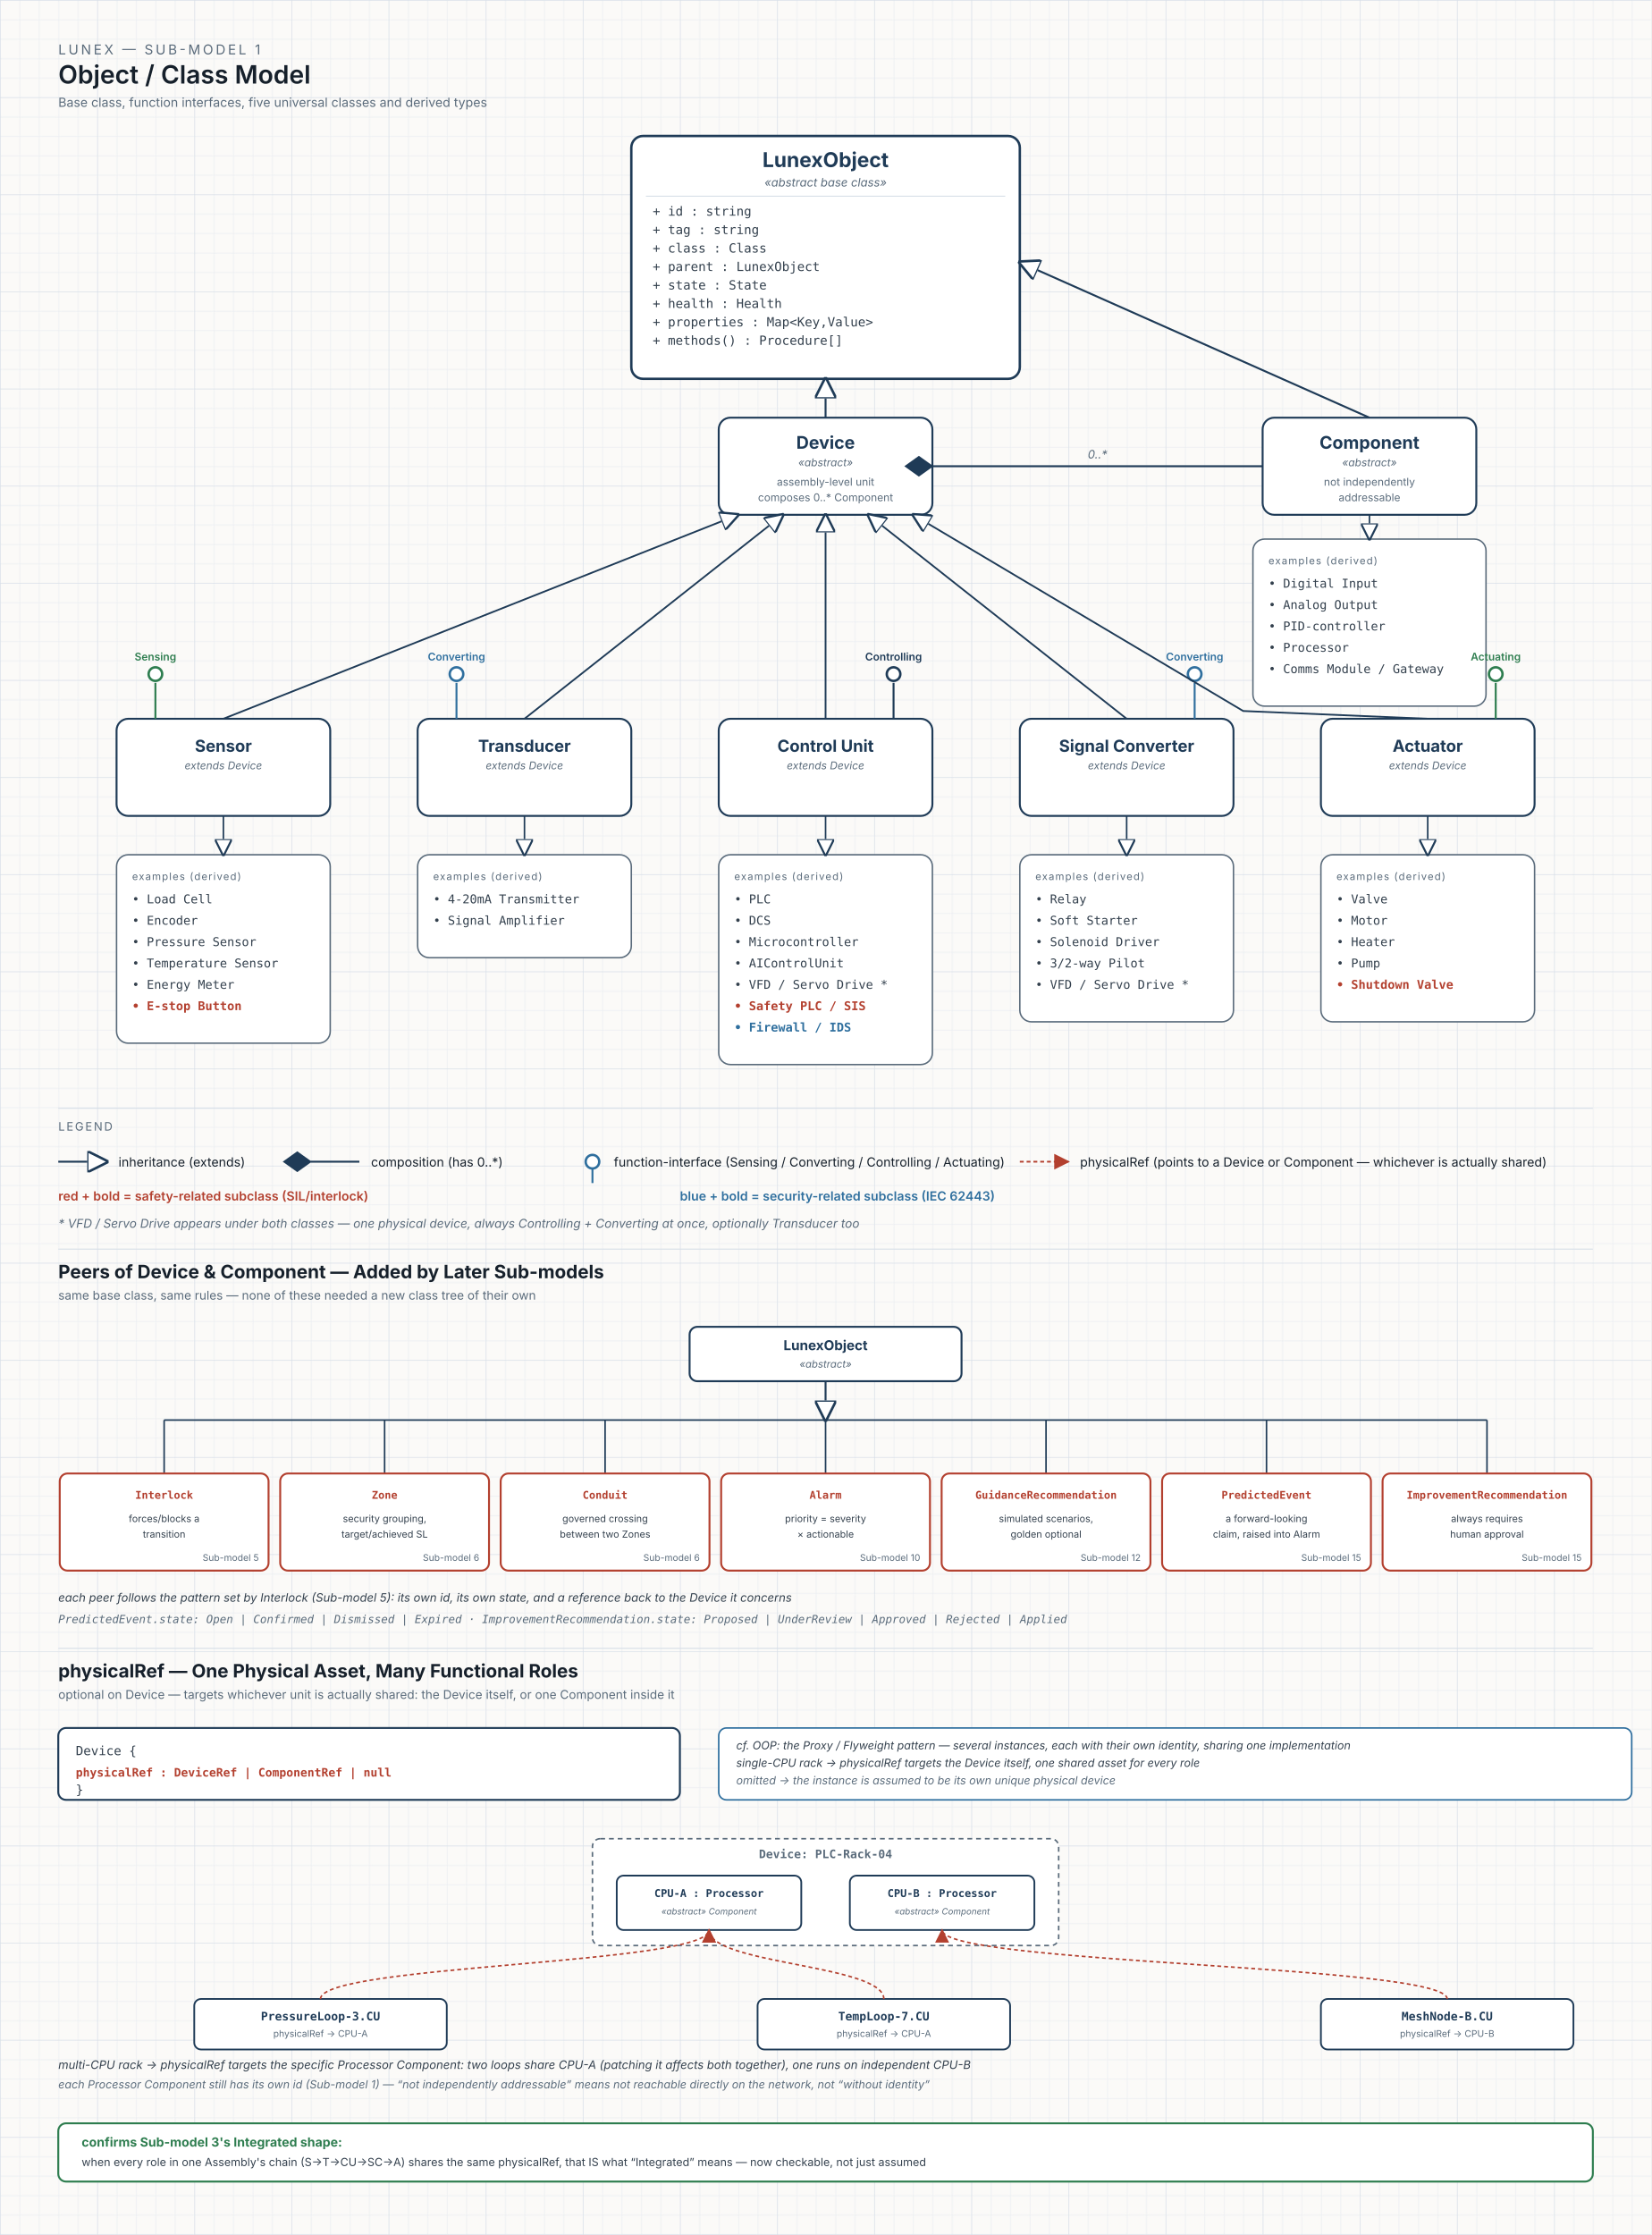
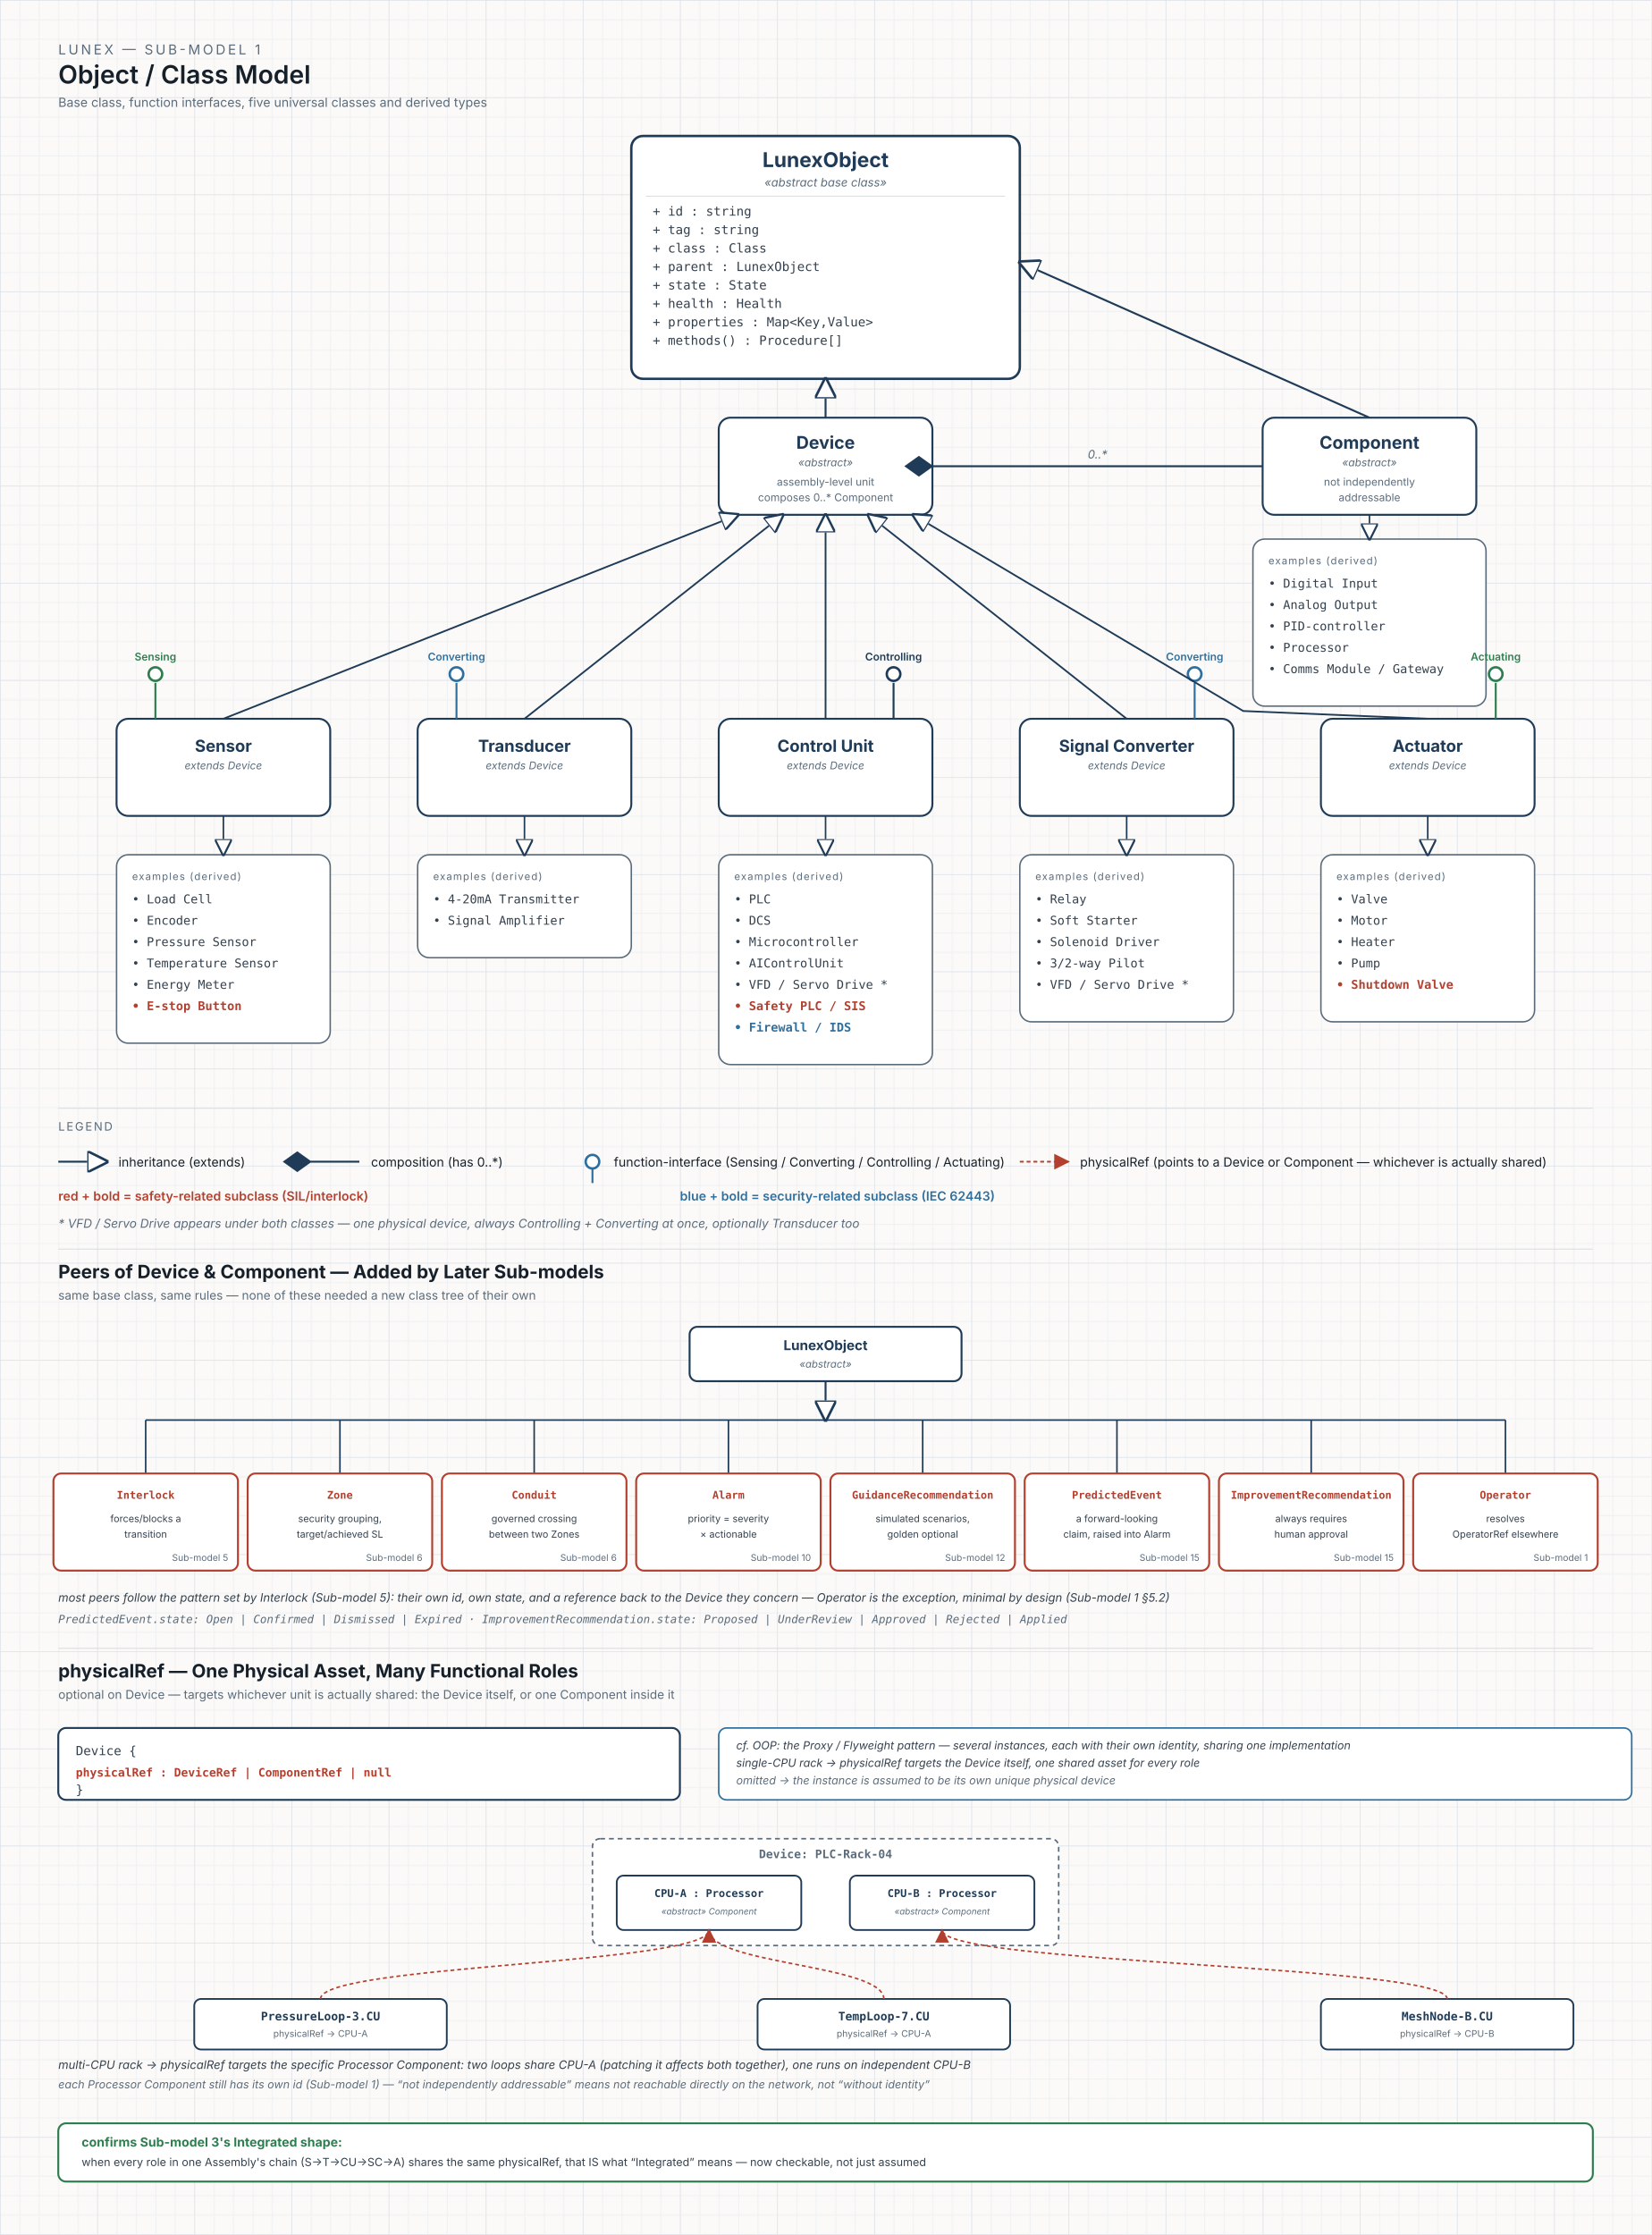
<svg xmlns="http://www.w3.org/2000/svg" viewBox="0 0 1700 2301" width="1700" height="2301" font-family="Inter, Segoe UI, Helvetica Neue, Arial, sans-serif">
  <defs>
    <pattern id="grid" width="20" height="20" patternUnits="userSpaceOnUse">
      <path d="M20 0H0V20" fill="none" stroke="#E6EBF0" stroke-width="1" />
    </pattern>
    <pattern id="grid5" width="100" height="100" patternUnits="userSpaceOnUse">
      <rect width="100" height="100" fill="url(#grid)" />
      <path d="M100 0H0V100" fill="none" stroke="#D6DEE7" stroke-width="1" />
    </pattern>
    <marker id="tri-hollow" viewBox="0 0 12 12" refX="11" refY="6" markerWidth="11" markerHeight="11" orient="auto-start-reverse">
      <path d="M0 0 L12 6 L0 12 Z" fill="#FFFFFF" stroke="#1F3B57" stroke-width="1.4" />
    </marker>
    <marker id="diamond-navy" viewBox="0 0 14 10" refX="0.5" refY="5" markerWidth="15" markerHeight="11" orient="auto-start-reverse">
      <path d="M0 5 L7 0 L14 5 L7 10 Z" fill="#1F3B57" />
    </marker>
    <marker id="tri-red" viewBox="0 0 10 10" refX="9" refY="5" markerWidth="9" markerHeight="9" orient="auto-start-reverse">
      <path d="M0 0 L10 5 L0 10 Z" fill="#B3402F" />
    </marker>
  </defs>
  <rect width="1700" height="2301" fill="#FBFAF8" />
  <rect width="1700" height="2301" fill="url(#grid5)" />
  <text x="60" y="56" font-size="14" font-weight="400" fill="#5A6B7B" text-anchor="start" letter-spacing="2.5">LUNEX — SUB-MODEL 1</text>
  <text x="60" y="86" font-size="26" font-weight="600" fill="#16202B" text-anchor="start">Object / Class Model</text>
  <text x="60" y="110" font-size="13" font-weight="400" fill="#5A6B7B" text-anchor="start">Base class, function interfaces, five universal classes and derived types</text>
  <rect x="650" y="140" width="400" height="250" rx="12" fill="#FFFFFF" stroke="#1F3B57" stroke-width="2.5" />
  <text x="850.0" y="172" font-size="21" font-weight="700" fill="#1F3B57" text-anchor="middle">LunexObject</text>
  <text x="850.0" y="192" font-size="12" font-weight="400" fill="#5A6B7B" text-anchor="middle" font-style="italic">«abstract base class»</text>
  <line x1="665" y1="202" x2="1035" y2="202" stroke="#D6DEE7" stroke-width="1" />
  <text x="672" y="222" font-size="13" font-weight="400" fill="#33404D" text-anchor="start" font-family="Consolas, Menlo, monospace">+ id : string</text>
  <text x="672" y="241" font-size="13" font-weight="400" fill="#33404D" text-anchor="start" font-family="Consolas, Menlo, monospace">+ tag : string</text>
  <text x="672" y="260" font-size="13" font-weight="400" fill="#33404D" text-anchor="start" font-family="Consolas, Menlo, monospace">+ class : Class</text>
  <text x="672" y="279" font-size="13" font-weight="400" fill="#33404D" text-anchor="start" font-family="Consolas, Menlo, monospace">+ parent : LunexObject</text>
  <text x="672" y="298" font-size="13" font-weight="400" fill="#33404D" text-anchor="start" font-family="Consolas, Menlo, monospace">+ state : State</text>
  <text x="672" y="317" font-size="13" font-weight="400" fill="#33404D" text-anchor="start" font-family="Consolas, Menlo, monospace">+ health : Health</text>
  <text x="672" y="336" font-size="13" font-weight="400" fill="#33404D" text-anchor="start" font-family="Consolas, Menlo, monospace">+ properties : Map&lt;Key,Value&gt;</text>
  <text x="672" y="355" font-size="13" font-weight="400" fill="#33404D" text-anchor="start" font-family="Consolas, Menlo, monospace">+ methods() : Procedure[]</text>
  <rect x="740" y="430" width="220" height="100" rx="12" fill="#FFFFFF" stroke="#1F3B57" stroke-width="2" />
  <text x="850.0" y="462" font-size="18" font-weight="700" fill="#1F3B57" text-anchor="middle">Device</text>
  <text x="850.0" y="480" font-size="11" font-weight="400" fill="#5A6B7B" text-anchor="middle" font-style="italic">«abstract»</text>
  <text x="850.0" y="500" font-size="11" font-weight="400" fill="#5A6B7B" text-anchor="middle">assembly-level unit</text>
  <text x="850.0" y="516" font-size="11" font-weight="400" fill="#5A6B7B" text-anchor="middle">composes 0..* Component</text>
  <line x1="850.0" y1="430" x2="850.0" y2="390" stroke="#1F3B57" stroke-width="2" marker-end="url(#tri-hollow)" />
  <rect x="1300" y="430" width="220" height="100" rx="12" fill="#FFFFFF" stroke="#1F3B57" stroke-width="2" />
  <text x="1410.0" y="462" font-size="18" font-weight="700" fill="#1F3B57" text-anchor="middle">Component</text>
  <text x="1410.0" y="480" font-size="11" font-weight="400" fill="#5A6B7B" text-anchor="middle" font-style="italic">«abstract»</text>
  <text x="1410.0" y="500" font-size="11" font-weight="400" fill="#5A6B7B" text-anchor="middle">not independently</text>
  <text x="1410.0" y="516" font-size="11" font-weight="400" fill="#5A6B7B" text-anchor="middle">addressable</text>
  <path d="M 1410.0 430 L 1050 270" fill="none" stroke="#1F3B57" stroke-width="2" marker-end="url(#tri-hollow)" />
  <line x1="960" y1="480" x2="1300" y2="480" stroke="#1F3B57" stroke-width="2" marker-start="url(#diamond-navy)" />
  <text x="1130.0" y="472" font-size="12" font-weight="400" fill="#5A6B7B" text-anchor="middle" font-style="italic">0..*</text>
  <rect x="1290.0" y="555" width="240" height="172" rx="12" fill="#FFFFFF" stroke="#5A6B7B" stroke-width="1.5" />
  <line x1="1410.0" y1="530" x2="1410.0" y2="555" stroke="#1F3B57" stroke-width="1.6" marker-end="url(#tri-hollow)" />
  <text x="1306.0" y="581" font-size="10.5" font-weight="400" fill="#5A6B7B" text-anchor="start" letter-spacing="1">examples (derived)</text>
  <text x="1306.0" y="605" font-size="12.5" font-weight="400" fill="#33404D" text-anchor="start" font-family="Consolas, Menlo, monospace">• Digital Input</text>
  <text x="1306.0" y="627" font-size="12.5" font-weight="400" fill="#33404D" text-anchor="start" font-family="Consolas, Menlo, monospace">• Analog Output</text>
  <text x="1306.0" y="649" font-size="12.5" font-weight="400" fill="#33404D" text-anchor="start" font-family="Consolas, Menlo, monospace">• PID-controller</text>
  <text x="1306.0" y="671" font-size="12.5" font-weight="400" fill="#33404D" text-anchor="start" font-family="Consolas, Menlo, monospace">• Processor</text>
  <text x="1306.0" y="693" font-size="12.5" font-weight="400" fill="#33404D" text-anchor="start" font-family="Consolas, Menlo, monospace">• Comms Module / Gateway</text>
  <rect x="120.0" y="740" width="220" height="100" rx="12" fill="#FFFFFF" stroke="#1F3B57" stroke-width="2" />
  <text x="230" y="774" font-size="17" font-weight="700" fill="#1F3B57" text-anchor="middle">Sensor</text>
  <text x="230" y="792" font-size="11" font-weight="400" fill="#5A6B7B" text-anchor="middle" font-style="italic">extends Device</text>
  <path d="M 230 740 L 759.8 530" fill="none" stroke="#1F3B57" stroke-width="1.8" marker-end="url(#tri-hollow)" />
  <line x1="160" y1="740" x2="160" y2="703" stroke="#2E7D4F" stroke-width="2" />
  <circle cx="160" cy="694" r="7" fill="#FFFFFF" stroke="#2E7D4F" stroke-width="2.5" />
  <text x="160" y="680" font-size="11" font-weight="600" fill="#2E7D4F" text-anchor="middle">Sensing</text>
  <rect x="430.0" y="740" width="220" height="100" rx="12" fill="#FFFFFF" stroke="#1F3B57" stroke-width="2" />
  <text x="540" y="774" font-size="17" font-weight="700" fill="#1F3B57" text-anchor="middle">Transducer</text>
  <text x="540" y="792" font-size="11" font-weight="400" fill="#5A6B7B" text-anchor="middle" font-style="italic">extends Device</text>
  <path d="M 540 740 L 806.0 530" fill="none" stroke="#1F3B57" stroke-width="1.8" marker-end="url(#tri-hollow)" />
  <line x1="470" y1="740" x2="470" y2="703" stroke="#2F6F9E" stroke-width="2" />
  <circle cx="470" cy="694" r="7" fill="#FFFFFF" stroke="#2F6F9E" stroke-width="2.5" />
  <text x="470" y="680" font-size="11" font-weight="600" fill="#2F6F9E" text-anchor="middle">Converting</text>
  <rect x="740.0" y="740" width="220" height="100" rx="12" fill="#FFFFFF" stroke="#1F3B57" stroke-width="2" />
  <text x="850" y="774" font-size="17" font-weight="700" fill="#1F3B57" text-anchor="middle">Control Unit</text>
  <text x="850" y="792" font-size="11" font-weight="400" fill="#5A6B7B" text-anchor="middle" font-style="italic">extends Device</text>
  <path d="M 850 740 L 850.0 530" fill="none" stroke="#1F3B57" stroke-width="1.8" marker-end="url(#tri-hollow)" />
  <line x1="920" y1="740" x2="920" y2="703" stroke="#1F3B57" stroke-width="2" />
  <circle cx="920" cy="694" r="7" fill="#FFFFFF" stroke="#1F3B57" stroke-width="2.5" />
  <text x="920" y="680" font-size="11" font-weight="600" fill="#1F3B57" text-anchor="middle">Controlling</text>
  <rect x="1050.0" y="740" width="220" height="100" rx="12" fill="#FFFFFF" stroke="#1F3B57" stroke-width="2" />
  <text x="1160" y="774" font-size="17" font-weight="700" fill="#1F3B57" text-anchor="middle">Signal Converter</text>
  <text x="1160" y="792" font-size="11" font-weight="400" fill="#5A6B7B" text-anchor="middle" font-style="italic">extends Device</text>
  <path d="M 1160 740 L 894.0 530" fill="none" stroke="#1F3B57" stroke-width="1.8" marker-end="url(#tri-hollow)" />
  <line x1="1230" y1="740" x2="1230" y2="703" stroke="#2F6F9E" stroke-width="2" />
  <circle cx="1230" cy="694" r="7" fill="#FFFFFF" stroke="#2F6F9E" stroke-width="2.5" />
  <text x="1230" y="680" font-size="11" font-weight="600" fill="#2F6F9E" text-anchor="middle">Converting</text>
  <rect x="1360.0" y="740" width="220" height="100" rx="12" fill="#FFFFFF" stroke="#1F3B57" stroke-width="2" />
  <text x="1470" y="774" font-size="17" font-weight="700" fill="#1F3B57" text-anchor="middle">Actuator</text>
  <text x="1470" y="792" font-size="11" font-weight="400" fill="#5A6B7B" text-anchor="middle" font-style="italic">extends Device</text>
  <path d="M 1470 740 L 1280 732 L 940.2 530" fill="none" stroke="#1F3B57" stroke-width="1.8" marker-end="url(#tri-hollow)" />
  <line x1="1540" y1="740" x2="1540" y2="703" stroke="#2E7D4F" stroke-width="2" />
  <circle cx="1540" cy="694" r="7" fill="#FFFFFF" stroke="#2E7D4F" stroke-width="2.5" />
  <text x="1540" y="680" font-size="11" font-weight="600" fill="#2E7D4F" text-anchor="middle">Actuating</text>
  <rect x="120.0" y="880" width="220" height="194" rx="12" fill="#FFFFFF" stroke="#5A6B7B" stroke-width="1.5" />
  <line x1="230" y1="840" x2="230" y2="880" stroke="#1F3B57" stroke-width="1.6" marker-end="url(#tri-hollow)" />
  <text x="136.0" y="906" font-size="10.5" font-weight="400" fill="#5A6B7B" text-anchor="start" letter-spacing="1">examples (derived)</text>
  <text x="136.0" y="930" font-size="12.5" font-weight="400" fill="#33404D" text-anchor="start" font-family="Consolas, Menlo, monospace">• Load Cell</text>
  <text x="136.0" y="952" font-size="12.5" font-weight="400" fill="#33404D" text-anchor="start" font-family="Consolas, Menlo, monospace">• Encoder</text>
  <text x="136.0" y="974" font-size="12.5" font-weight="400" fill="#33404D" text-anchor="start" font-family="Consolas, Menlo, monospace">• Pressure Sensor</text>
  <text x="136.0" y="996" font-size="12.5" font-weight="400" fill="#33404D" text-anchor="start" font-family="Consolas, Menlo, monospace">• Temperature Sensor</text>
  <text x="136.0" y="1018" font-size="12.5" font-weight="400" fill="#33404D" text-anchor="start" font-family="Consolas, Menlo, monospace">• Energy Meter</text>
  <text x="136.0" y="1040" font-size="12.5" font-weight="600" fill="#B3402F" text-anchor="start" font-family="Consolas, Menlo, monospace">• E-stop Button</text>
  <rect x="430.0" y="880" width="220" height="106" rx="12" fill="#FFFFFF" stroke="#5A6B7B" stroke-width="1.5" />
  <line x1="540" y1="840" x2="540" y2="880" stroke="#1F3B57" stroke-width="1.6" marker-end="url(#tri-hollow)" />
  <text x="446.0" y="906" font-size="10.5" font-weight="400" fill="#5A6B7B" text-anchor="start" letter-spacing="1">examples (derived)</text>
  <text x="446.0" y="930" font-size="12.5" font-weight="400" fill="#33404D" text-anchor="start" font-family="Consolas, Menlo, monospace">• 4-20mA Transmitter</text>
  <text x="446.0" y="952" font-size="12.5" font-weight="400" fill="#33404D" text-anchor="start" font-family="Consolas, Menlo, monospace">• Signal Amplifier</text>
  <rect x="740.0" y="880" width="220" height="216" rx="12" fill="#FFFFFF" stroke="#5A6B7B" stroke-width="1.5" />
  <line x1="850" y1="840" x2="850" y2="880" stroke="#1F3B57" stroke-width="1.6" marker-end="url(#tri-hollow)" />
  <text x="756.0" y="906" font-size="10.5" font-weight="400" fill="#5A6B7B" text-anchor="start" letter-spacing="1">examples (derived)</text>
  <text x="756.0" y="930" font-size="12.5" font-weight="400" fill="#33404D" text-anchor="start" font-family="Consolas, Menlo, monospace">• PLC</text>
  <text x="756.0" y="952" font-size="12.5" font-weight="400" fill="#33404D" text-anchor="start" font-family="Consolas, Menlo, monospace">• DCS</text>
  <text x="756.0" y="974" font-size="12.5" font-weight="400" fill="#33404D" text-anchor="start" font-family="Consolas, Menlo, monospace">• Microcontroller</text>
  <text x="756.0" y="996" font-size="12.5" font-weight="400" fill="#33404D" text-anchor="start" font-family="Consolas, Menlo, monospace">• AIControlUnit</text>
  <text x="756.0" y="1018" font-size="12.5" font-weight="400" fill="#33404D" text-anchor="start" font-family="Consolas, Menlo, monospace">• VFD / Servo Drive *</text>
  <text x="756.0" y="1040" font-size="12.5" font-weight="600" fill="#B3402F" text-anchor="start" font-family="Consolas, Menlo, monospace">• Safety PLC / SIS</text>
  <text x="756.0" y="1062" font-size="12.5" font-weight="600" fill="#2F6F9E" text-anchor="start" font-family="Consolas, Menlo, monospace">• Firewall / IDS</text>
  <rect x="1050.0" y="880" width="220" height="172" rx="12" fill="#FFFFFF" stroke="#5A6B7B" stroke-width="1.5" />
  <line x1="1160" y1="840" x2="1160" y2="880" stroke="#1F3B57" stroke-width="1.6" marker-end="url(#tri-hollow)" />
  <text x="1066.0" y="906" font-size="10.5" font-weight="400" fill="#5A6B7B" text-anchor="start" letter-spacing="1">examples (derived)</text>
  <text x="1066.0" y="930" font-size="12.5" font-weight="400" fill="#33404D" text-anchor="start" font-family="Consolas, Menlo, monospace">• Relay</text>
  <text x="1066.0" y="952" font-size="12.5" font-weight="400" fill="#33404D" text-anchor="start" font-family="Consolas, Menlo, monospace">• Soft Starter</text>
  <text x="1066.0" y="974" font-size="12.5" font-weight="400" fill="#33404D" text-anchor="start" font-family="Consolas, Menlo, monospace">• Solenoid Driver</text>
  <text x="1066.0" y="996" font-size="12.5" font-weight="400" fill="#33404D" text-anchor="start" font-family="Consolas, Menlo, monospace">• 3/2-way Pilot</text>
  <text x="1066.0" y="1018" font-size="12.5" font-weight="400" fill="#33404D" text-anchor="start" font-family="Consolas, Menlo, monospace">• VFD / Servo Drive *</text>
  <rect x="1360.0" y="880" width="220" height="172" rx="12" fill="#FFFFFF" stroke="#5A6B7B" stroke-width="1.5" />
  <line x1="1470" y1="840" x2="1470" y2="880" stroke="#1F3B57" stroke-width="1.6" marker-end="url(#tri-hollow)" />
  <text x="1376.0" y="906" font-size="10.5" font-weight="400" fill="#5A6B7B" text-anchor="start" letter-spacing="1">examples (derived)</text>
  <text x="1376.0" y="930" font-size="12.5" font-weight="400" fill="#33404D" text-anchor="start" font-family="Consolas, Menlo, monospace">• Valve</text>
  <text x="1376.0" y="952" font-size="12.5" font-weight="400" fill="#33404D" text-anchor="start" font-family="Consolas, Menlo, monospace">• Motor</text>
  <text x="1376.0" y="974" font-size="12.5" font-weight="400" fill="#33404D" text-anchor="start" font-family="Consolas, Menlo, monospace">• Heater</text>
  <text x="1376.0" y="996" font-size="12.5" font-weight="400" fill="#33404D" text-anchor="start" font-family="Consolas, Menlo, monospace">• Pump</text>
  <text x="1376.0" y="1018" font-size="12.5" font-weight="600" fill="#B3402F" text-anchor="start" font-family="Consolas, Menlo, monospace">• Shutdown Valve</text>
  <line x1="60" y1="1141" x2="1640" y2="1141" stroke="#D6DEE7" stroke-width="1" />
  <text x="60" y="1164" font-size="12" font-weight="400" fill="#5A6B7B" text-anchor="start" letter-spacing="1.6">LEGEND</text>
  <line x1="60" y1="1196" x2="110" y2="1196" stroke="#1F3B57" stroke-width="2" marker-end="url(#tri-hollow)" />
  <text x="122" y="1201" font-size="13" font-weight="400" fill="#16202B" text-anchor="start">inheritance (extends)</text>
  <line x1="320" y1="1196" x2="370" y2="1196" stroke="#1F3B57" stroke-width="2" marker-start="url(#diamond-navy)" />
  <text x="382" y="1201" font-size="13" font-weight="400" fill="#16202B" text-anchor="start">composition (has 0..*)</text>
  <circle cx="610" cy="1196" r="7" fill="#FFFFFF" stroke="#2F6F9E" stroke-width="2.5" />
  <line x1="610" y1="1203" x2="610" y2="1218" stroke="#2F6F9E" stroke-width="2" />
  <text x="632" y="1201" font-size="13" font-weight="400" fill="#16202B" text-anchor="start">function-interface (Sensing / Converting / Controlling / Actuating)</text>
  <text x="60" y="1236" font-size="13" font-weight="600" fill="#B3402F" text-anchor="start">red + bold = safety-related subclass (SIL/interlock)</text>
  <text x="700" y="1236" font-size="13" font-weight="600" fill="#2F6F9E" text-anchor="start">blue + bold = security-related subclass (IEC 62443)</text>
  <path d="M 1050 1196 L 1100 1196" fill="none" stroke="#B3402F" stroke-width="1.8" marker-end="url(#tri-red)" stroke-dasharray="4,3" />
  <text x="1112" y="1201" font-size="13" font-weight="400" fill="#16202B" text-anchor="start">physicalRef (points to a Device or Component — whichever is actually shared)</text>
  <text x="60" y="1264" font-size="12.5" font-weight="400" fill="#5A6B7B" text-anchor="start" font-style="italic">* VFD / Servo Drive appears under both classes — one physical device, always Controlling + Converting at once, optionally Transducer too</text>
  <line x1="60" y1="1286" x2="1640" y2="1286" stroke="#D6DEE7" stroke-width="1" />
  <text x="60" y="1316" font-size="19" font-weight="700" fill="#16202B" text-anchor="start">Peers of Device &amp; Component — Added by Later Sub-models</text>
  <text x="60" y="1338" font-size="12.5" font-weight="400" fill="#5A6B7B" text-anchor="start">same base class, same rules — none of these needed a new class tree of their own</text>
  <rect x="710.0" y="1366" width="280" height="56" rx="8" fill="#FFFFFF" stroke="#1F3B57" stroke-width="2" />
  <text x="850" y="1390" font-size="14" font-weight="700" fill="#1F3B57" text-anchor="middle">LunexObject</text>
  <text x="850" y="1408" font-size="10.5" font-weight="400" fill="#5A6B7B" text-anchor="middle" font-style="italic">«abstract»</text>
  <line x1="850" y1="1422" x2="850" y2="1462" stroke="#1F3B57" stroke-width="2" marker-end="url(#tri-hollow)" />
-   <line x1="169.0" y1="1462" x2="1531.0" y2="1462" stroke="#1F3B57" stroke-width="1.6" />
-   <line x1="169.0" y1="1462" x2="169.0" y2="1517" stroke="#1F3B57" stroke-width="1.6" />
-   <rect x="61.5" y="1517" width="215" height="100" rx="8" fill="#FFFFFF" stroke="#B3402F" stroke-width="2" />
-   <text x="169.0" y="1543" font-size="11" font-weight="700" fill="#B3402F" text-anchor="middle" font-family="Consolas, Menlo, monospace">Interlock</text>
-   <text x="169.0" y="1567" font-size="10" font-weight="400" fill="#33404D" text-anchor="middle">forces/blocks a</text>
-   <text x="169.0" y="1583" font-size="10" font-weight="400" fill="#33404D" text-anchor="middle">transition</text>
-   <text x="266.5" y="1607" font-size="9.5" font-weight="400" fill="#5A6B7B" text-anchor="end">Sub-model 5</text>
-   <line x1="396.0" y1="1462" x2="396.0" y2="1517" stroke="#1F3B57" stroke-width="1.6" />
-   <rect x="288.5" y="1517" width="215" height="100" rx="8" fill="#FFFFFF" stroke="#B3402F" stroke-width="2" />
-   <text x="396.0" y="1543" font-size="11" font-weight="700" fill="#B3402F" text-anchor="middle" font-family="Consolas, Menlo, monospace">Zone</text>
-   <text x="396.0" y="1567" font-size="10" font-weight="400" fill="#33404D" text-anchor="middle">security grouping,</text>
-   <text x="396.0" y="1583" font-size="10" font-weight="400" fill="#33404D" text-anchor="middle">target/achieved SL</text>
-   <text x="493.5" y="1607" font-size="9.5" font-weight="400" fill="#5A6B7B" text-anchor="end">Sub-model 6</text>
-   <line x1="623.0" y1="1462" x2="623.0" y2="1517" stroke="#1F3B57" stroke-width="1.6" />
-   <rect x="515.5" y="1517" width="215" height="100" rx="8" fill="#FFFFFF" stroke="#B3402F" stroke-width="2" />
-   <text x="623.0" y="1543" font-size="11" font-weight="700" fill="#B3402F" text-anchor="middle" font-family="Consolas, Menlo, monospace">Conduit</text>
-   <text x="623.0" y="1567" font-size="10" font-weight="400" fill="#33404D" text-anchor="middle">governed crossing</text>
-   <text x="623.0" y="1583" font-size="10" font-weight="400" fill="#33404D" text-anchor="middle">between two Zones</text>
-   <text x="720.5" y="1607" font-size="9.5" font-weight="400" fill="#5A6B7B" text-anchor="end">Sub-model 6</text>
-   <line x1="850.0" y1="1462" x2="850.0" y2="1517" stroke="#1F3B57" stroke-width="1.6" />
-   <rect x="742.5" y="1517" width="215" height="100" rx="8" fill="#FFFFFF" stroke="#B3402F" stroke-width="2" />
-   <text x="850.0" y="1543" font-size="11" font-weight="700" fill="#B3402F" text-anchor="middle" font-family="Consolas, Menlo, monospace">Alarm</text>
-   <text x="850.0" y="1567" font-size="10" font-weight="400" fill="#33404D" text-anchor="middle">priority = severity</text>
-   <text x="850.0" y="1583" font-size="10" font-weight="400" fill="#33404D" text-anchor="middle">× actionable</text>
-   <text x="947.5" y="1607" font-size="9.5" font-weight="400" fill="#5A6B7B" text-anchor="end">Sub-model 10</text>
-   <line x1="1077.0" y1="1462" x2="1077.0" y2="1517" stroke="#1F3B57" stroke-width="1.6" />
-   <rect x="969.5" y="1517" width="215" height="100" rx="8" fill="#FFFFFF" stroke="#B3402F" stroke-width="2" />
-   <text x="1077.0" y="1543" font-size="11" font-weight="700" fill="#B3402F" text-anchor="middle" font-family="Consolas, Menlo, monospace">GuidanceRecommendation</text>
-   <text x="1077.0" y="1567" font-size="10" font-weight="400" fill="#33404D" text-anchor="middle">simulated scenarios,</text>
-   <text x="1077.0" y="1583" font-size="10" font-weight="400" fill="#33404D" text-anchor="middle">golden optional</text>
-   <text x="1174.5" y="1607" font-size="9.5" font-weight="400" fill="#5A6B7B" text-anchor="end">Sub-model 12</text>
-   <line x1="1304.0" y1="1462" x2="1304.0" y2="1517" stroke="#1F3B57" stroke-width="1.6" />
-   <rect x="1196.5" y="1517" width="215" height="100" rx="8" fill="#FFFFFF" stroke="#B3402F" stroke-width="2" />
-   <text x="1304.0" y="1543" font-size="11" font-weight="700" fill="#B3402F" text-anchor="middle" font-family="Consolas, Menlo, monospace">PredictedEvent</text>
-   <text x="1304.0" y="1567" font-size="10" font-weight="400" fill="#33404D" text-anchor="middle">a forward-looking</text>
-   <text x="1304.0" y="1583" font-size="10" font-weight="400" fill="#33404D" text-anchor="middle">claim, raised into Alarm</text>
-   <text x="1401.5" y="1607" font-size="9.5" font-weight="400" fill="#5A6B7B" text-anchor="end">Sub-model 15</text>
-   <line x1="1531.0" y1="1462" x2="1531.0" y2="1517" stroke="#1F3B57" stroke-width="1.6" />
-   <rect x="1423.5" y="1517" width="215" height="100" rx="8" fill="#FFFFFF" stroke="#B3402F" stroke-width="2" />
-   <text x="1531.0" y="1543" font-size="11" font-weight="700" fill="#B3402F" text-anchor="middle" font-family="Consolas, Menlo, monospace">ImprovementRecommendation</text>
-   <text x="1531.0" y="1567" font-size="10" font-weight="400" fill="#33404D" text-anchor="middle">always requires</text>
-   <text x="1531.0" y="1583" font-size="10" font-weight="400" fill="#33404D" text-anchor="middle">human approval</text>
-   <text x="1628.5" y="1607" font-size="9.5" font-weight="400" fill="#5A6B7B" text-anchor="end">Sub-model 15</text>
-   <text x="60" y="1649" font-size="12" font-weight="400" fill="#33404D" text-anchor="start" font-style="italic">each peer follows the pattern set by Interlock (Sub-model 5): its own id, its own state, and a reference back to the Device it concerns</text>
+   <line x1="150.0" y1="1462" x2="1550.0" y2="1462" stroke="#1F3B57" stroke-width="1.6" />
+   <line x1="150.0" y1="1462" x2="150.0" y2="1517" stroke="#1F3B57" stroke-width="1.6" />
+   <rect x="55.0" y="1517" width="190" height="100" rx="8" fill="#FFFFFF" stroke="#B3402F" stroke-width="2" />
+   <text x="150.0" y="1543" font-size="11" font-weight="700" fill="#B3402F" text-anchor="middle" font-family="Consolas, Menlo, monospace">Interlock</text>
+   <text x="150.0" y="1567" font-size="10" font-weight="400" fill="#33404D" text-anchor="middle">forces/blocks a</text>
+   <text x="150.0" y="1583" font-size="10" font-weight="400" fill="#33404D" text-anchor="middle">transition</text>
+   <text x="235.0" y="1607" font-size="9.5" font-weight="400" fill="#5A6B7B" text-anchor="end">Sub-model 5</text>
+   <line x1="350.0" y1="1462" x2="350.0" y2="1517" stroke="#1F3B57" stroke-width="1.6" />
+   <rect x="255.0" y="1517" width="190" height="100" rx="8" fill="#FFFFFF" stroke="#B3402F" stroke-width="2" />
+   <text x="350.0" y="1543" font-size="11" font-weight="700" fill="#B3402F" text-anchor="middle" font-family="Consolas, Menlo, monospace">Zone</text>
+   <text x="350.0" y="1567" font-size="10" font-weight="400" fill="#33404D" text-anchor="middle">security grouping,</text>
+   <text x="350.0" y="1583" font-size="10" font-weight="400" fill="#33404D" text-anchor="middle">target/achieved SL</text>
+   <text x="435.0" y="1607" font-size="9.5" font-weight="400" fill="#5A6B7B" text-anchor="end">Sub-model 6</text>
+   <line x1="550.0" y1="1462" x2="550.0" y2="1517" stroke="#1F3B57" stroke-width="1.6" />
+   <rect x="455.0" y="1517" width="190" height="100" rx="8" fill="#FFFFFF" stroke="#B3402F" stroke-width="2" />
+   <text x="550.0" y="1543" font-size="11" font-weight="700" fill="#B3402F" text-anchor="middle" font-family="Consolas, Menlo, monospace">Conduit</text>
+   <text x="550.0" y="1567" font-size="10" font-weight="400" fill="#33404D" text-anchor="middle">governed crossing</text>
+   <text x="550.0" y="1583" font-size="10" font-weight="400" fill="#33404D" text-anchor="middle">between two Zones</text>
+   <text x="635.0" y="1607" font-size="9.5" font-weight="400" fill="#5A6B7B" text-anchor="end">Sub-model 6</text>
+   <line x1="750.0" y1="1462" x2="750.0" y2="1517" stroke="#1F3B57" stroke-width="1.6" />
+   <rect x="655.0" y="1517" width="190" height="100" rx="8" fill="#FFFFFF" stroke="#B3402F" stroke-width="2" />
+   <text x="750.0" y="1543" font-size="11" font-weight="700" fill="#B3402F" text-anchor="middle" font-family="Consolas, Menlo, monospace">Alarm</text>
+   <text x="750.0" y="1567" font-size="10" font-weight="400" fill="#33404D" text-anchor="middle">priority = severity</text>
+   <text x="750.0" y="1583" font-size="10" font-weight="400" fill="#33404D" text-anchor="middle">× actionable</text>
+   <text x="835.0" y="1607" font-size="9.5" font-weight="400" fill="#5A6B7B" text-anchor="end">Sub-model 10</text>
+   <line x1="950.0" y1="1462" x2="950.0" y2="1517" stroke="#1F3B57" stroke-width="1.6" />
+   <rect x="855.0" y="1517" width="190" height="100" rx="8" fill="#FFFFFF" stroke="#B3402F" stroke-width="2" />
+   <text x="950.0" y="1543" font-size="11" font-weight="700" fill="#B3402F" text-anchor="middle" font-family="Consolas, Menlo, monospace">GuidanceRecommendation</text>
+   <text x="950.0" y="1567" font-size="10" font-weight="400" fill="#33404D" text-anchor="middle">simulated scenarios,</text>
+   <text x="950.0" y="1583" font-size="10" font-weight="400" fill="#33404D" text-anchor="middle">golden optional</text>
+   <text x="1035.0" y="1607" font-size="9.5" font-weight="400" fill="#5A6B7B" text-anchor="end">Sub-model 12</text>
+   <line x1="1150.0" y1="1462" x2="1150.0" y2="1517" stroke="#1F3B57" stroke-width="1.6" />
+   <rect x="1055.0" y="1517" width="190" height="100" rx="8" fill="#FFFFFF" stroke="#B3402F" stroke-width="2" />
+   <text x="1150.0" y="1543" font-size="11" font-weight="700" fill="#B3402F" text-anchor="middle" font-family="Consolas, Menlo, monospace">PredictedEvent</text>
+   <text x="1150.0" y="1567" font-size="10" font-weight="400" fill="#33404D" text-anchor="middle">a forward-looking</text>
+   <text x="1150.0" y="1583" font-size="10" font-weight="400" fill="#33404D" text-anchor="middle">claim, raised into Alarm</text>
+   <text x="1235.0" y="1607" font-size="9.5" font-weight="400" fill="#5A6B7B" text-anchor="end">Sub-model 15</text>
+   <line x1="1350.0" y1="1462" x2="1350.0" y2="1517" stroke="#1F3B57" stroke-width="1.6" />
+   <rect x="1255.0" y="1517" width="190" height="100" rx="8" fill="#FFFFFF" stroke="#B3402F" stroke-width="2" />
+   <text x="1350.0" y="1543" font-size="11" font-weight="700" fill="#B3402F" text-anchor="middle" font-family="Consolas, Menlo, monospace">ImprovementRecommendation</text>
+   <text x="1350.0" y="1567" font-size="10" font-weight="400" fill="#33404D" text-anchor="middle">always requires</text>
+   <text x="1350.0" y="1583" font-size="10" font-weight="400" fill="#33404D" text-anchor="middle">human approval</text>
+   <text x="1435.0" y="1607" font-size="9.5" font-weight="400" fill="#5A6B7B" text-anchor="end">Sub-model 15</text>
+   <line x1="1550.0" y1="1462" x2="1550.0" y2="1517" stroke="#1F3B57" stroke-width="1.6" />
+   <rect x="1455.0" y="1517" width="190" height="100" rx="8" fill="#FFFFFF" stroke="#B3402F" stroke-width="2" />
+   <text x="1550.0" y="1543" font-size="11" font-weight="700" fill="#B3402F" text-anchor="middle" font-family="Consolas, Menlo, monospace">Operator</text>
+   <text x="1550.0" y="1567" font-size="10" font-weight="400" fill="#33404D" text-anchor="middle">resolves</text>
+   <text x="1550.0" y="1583" font-size="10" font-weight="400" fill="#33404D" text-anchor="middle">OperatorRef elsewhere</text>
+   <text x="1635.0" y="1607" font-size="9.5" font-weight="400" fill="#5A6B7B" text-anchor="end">Sub-model 1</text>
+   <text x="60" y="1649" font-size="12" font-weight="400" fill="#33404D" text-anchor="start" font-style="italic">most peers follow the pattern set by Interlock (Sub-model 5): their own id, own state, and a reference back to the Device they concern — Operator is the exception, minimal by design (Sub-model 1 §5.2)</text>
  <text x="60" y="1671" font-size="11.5" font-weight="400" fill="#5A6B7B" text-anchor="start" font-style="italic" font-family="Consolas, Menlo, monospace">PredictedEvent.state: Open | Confirmed | Dismissed | Expired · ImprovementRecommendation.state: Proposed | UnderReview | Approved | Rejected | Applied</text>
  <line x1="60" y1="1697" x2="1640" y2="1697" stroke="#D6DEE7" stroke-width="1" />
  <text x="60" y="1727" font-size="19" font-weight="700" fill="#16202B" text-anchor="start">physicalRef — One Physical Asset, Many Functional Roles</text>
  <text x="60" y="1749" font-size="12.5" font-weight="400" fill="#5A6B7B" text-anchor="start">optional on Device — targets whichever unit is actually shared: the Device itself, or one Component inside it</text>
  <rect x="60" y="1779" width="640" height="74" rx="8" fill="#FFFFFF" stroke="#1F3B57" stroke-width="2" />
  <text x="78" y="1807" font-size="13" font-weight="400" fill="#33404D" text-anchor="start" font-family="Consolas, Menlo, monospace">Device {</text>
  <text x="78" y="1829" font-size="12" font-weight="700" fill="#B3402F" text-anchor="start" font-family="Consolas, Menlo, monospace">  physicalRef : DeviceRef | ComponentRef | null</text>
  <text x="78" y="1847" font-size="13" font-weight="400" fill="#33404D" text-anchor="start" font-family="Consolas, Menlo, monospace">}</text>
  <rect x="740" y="1779" width="940" height="74" rx="8" fill="#FFFFFF" stroke="#2F6F9E" stroke-width="1.6" />
  <text x="758" y="1801" font-size="11.5" font-weight="400" fill="#33404D" text-anchor="start" font-style="italic">cf. OOP: the Proxy / Flyweight pattern — several instances, each with their own identity, sharing one implementation</text>
  <text x="758" y="1819" font-size="11.5" font-weight="400" fill="#33404D" text-anchor="start" font-style="italic">single-CPU rack → physicalRef targets the Device itself, one shared asset for every role</text>
  <text x="758" y="1837" font-size="11.5" font-weight="400" fill="#5A6B7B" text-anchor="start" font-style="italic">omitted → the instance is assumed to be its own unique physical device</text>
  <rect x="610" y="1893" width="480" height="110" rx="8" fill="#FFFFFF" stroke="#5A6B7B" stroke-width="1.6" stroke-dasharray="5,4" />
  <text x="850.0" y="1913" font-size="12" font-weight="700" fill="#5A6B7B" text-anchor="middle" font-family="Consolas, Menlo, monospace">Device: PLC-Rack-04</text>
  <rect x="635" y="1931" width="190" height="56" rx="7" fill="#FFFFFF" stroke="#1F3B57" stroke-width="1.8" />
  <text x="730.0" y="1953" font-size="11" font-weight="700" fill="#1F3B57" text-anchor="middle" font-family="Consolas, Menlo, monospace">CPU-A : Processor</text>
  <text x="730.0" y="1971" font-size="9" font-weight="400" fill="#5A6B7B" text-anchor="middle" font-style="italic">«abstract» Component</text>
  <rect x="875" y="1931" width="190" height="56" rx="7" fill="#FFFFFF" stroke="#1F3B57" stroke-width="1.8" />
  <text x="970.0" y="1953" font-size="11" font-weight="700" fill="#1F3B57" text-anchor="middle" font-family="Consolas, Menlo, monospace">CPU-B : Processor</text>
  <text x="970.0" y="1971" font-size="9" font-weight="400" fill="#5A6B7B" text-anchor="middle" font-style="italic">«abstract» Component</text>
  <rect x="200" y="2058" width="260" height="52" rx="7" fill="#FFFFFF" stroke="#1F3B57" stroke-width="1.8" />
  <text x="330" y="2080" font-size="12" font-weight="700" fill="#1F3B57" text-anchor="middle" font-family="Consolas, Menlo, monospace">PressureLoop-3.CU</text>
  <text x="330" y="2097" font-size="9.5" font-weight="400" fill="#5A6B7B" text-anchor="middle">physicalRef → CPU-A</text>
  <path d="M 330 2058 C 330 2022.5, 730.0 2022.5, 730.0 1987" fill="none" stroke="#B3402F" stroke-width="1.6" marker-end="url(#tri-red)" stroke-dasharray="4,3" />
  <rect x="780" y="2058" width="260" height="52" rx="7" fill="#FFFFFF" stroke="#1F3B57" stroke-width="1.8" />
  <text x="910" y="2080" font-size="12" font-weight="700" fill="#1F3B57" text-anchor="middle" font-family="Consolas, Menlo, monospace">TempLoop-7.CU</text>
  <text x="910" y="2097" font-size="9.5" font-weight="400" fill="#5A6B7B" text-anchor="middle">physicalRef → CPU-A</text>
  <path d="M 910 2058 C 910 2022.5, 730.0 2022.5, 730.0 1987" fill="none" stroke="#B3402F" stroke-width="1.6" marker-end="url(#tri-red)" stroke-dasharray="4,3" />
  <rect x="1360" y="2058" width="260" height="52" rx="7" fill="#FFFFFF" stroke="#1F3B57" stroke-width="1.8" />
  <text x="1490" y="2080" font-size="12" font-weight="700" fill="#1F3B57" text-anchor="middle" font-family="Consolas, Menlo, monospace">MeshNode-B.CU</text>
  <text x="1490" y="2097" font-size="9.5" font-weight="400" fill="#5A6B7B" text-anchor="middle">physicalRef → CPU-B</text>
  <path d="M 1490 2058 C 1490 2022.5, 970.0 2022.5, 970.0 1987" fill="none" stroke="#B3402F" stroke-width="1.6" marker-end="url(#tri-red)" stroke-dasharray="4,3" />
  <text x="60" y="2130" font-size="12" font-weight="400" fill="#33404D" text-anchor="start" font-style="italic">multi-CPU rack → physicalRef targets the specific Processor Component: two loops share CPU-A (patching it affects both together), one runs on independent CPU-B</text>
  <text x="60" y="2150" font-size="11.5" font-weight="400" fill="#5A6B7B" text-anchor="start" font-style="italic">each Processor Component still has its own id (Sub-model 1) — “not independently addressable” means not reachable directly on the network, not “without identity”</text>
  <rect x="60" y="2186" width="1580" height="60" rx="8" fill="#FFFFFF" stroke="#2E7D4F" stroke-width="2" />
  <text x="84" y="2210" font-size="13" font-weight="700" fill="#2E7D4F" text-anchor="start">confirms Sub-model 3's Integrated shape:</text>
  <text x="84" y="2230" font-size="11.5" font-weight="400" fill="#33404D" text-anchor="start">when every role in one Assembly's chain (S→T→CU→SC→A) shares the same physicalRef, that IS what “Integrated” means — now checkable, not just assumed</text>
</svg>
